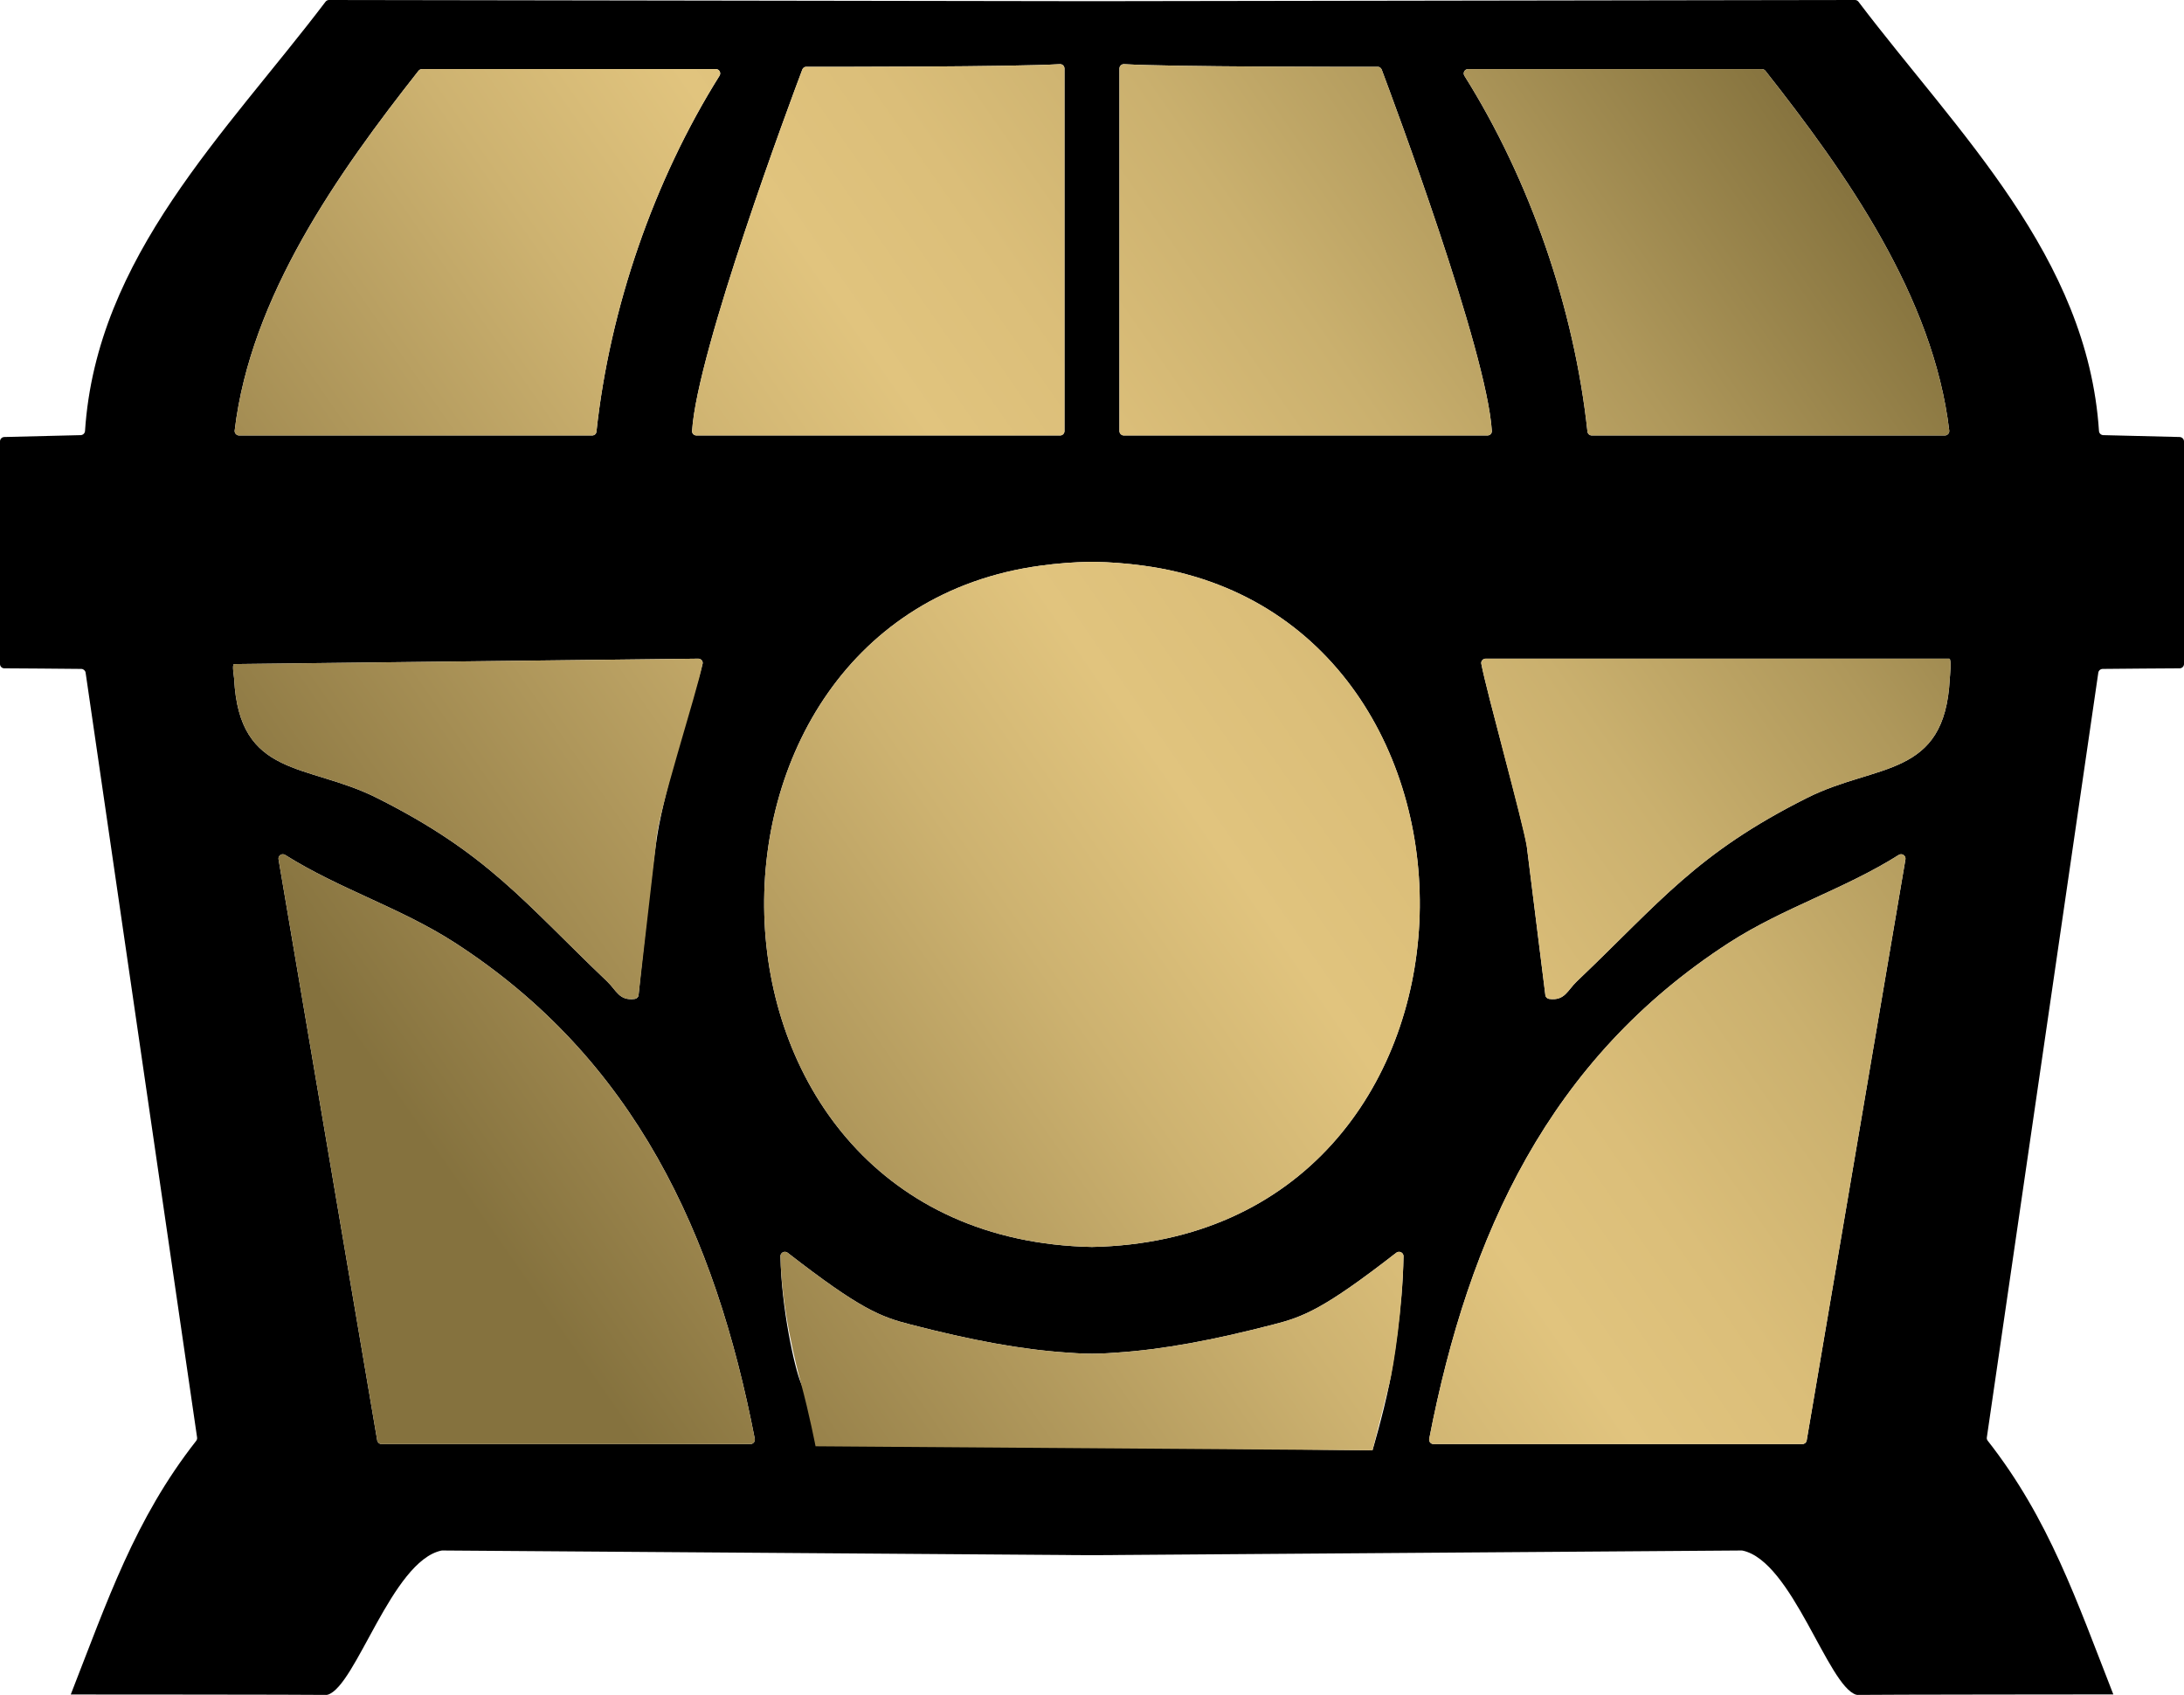
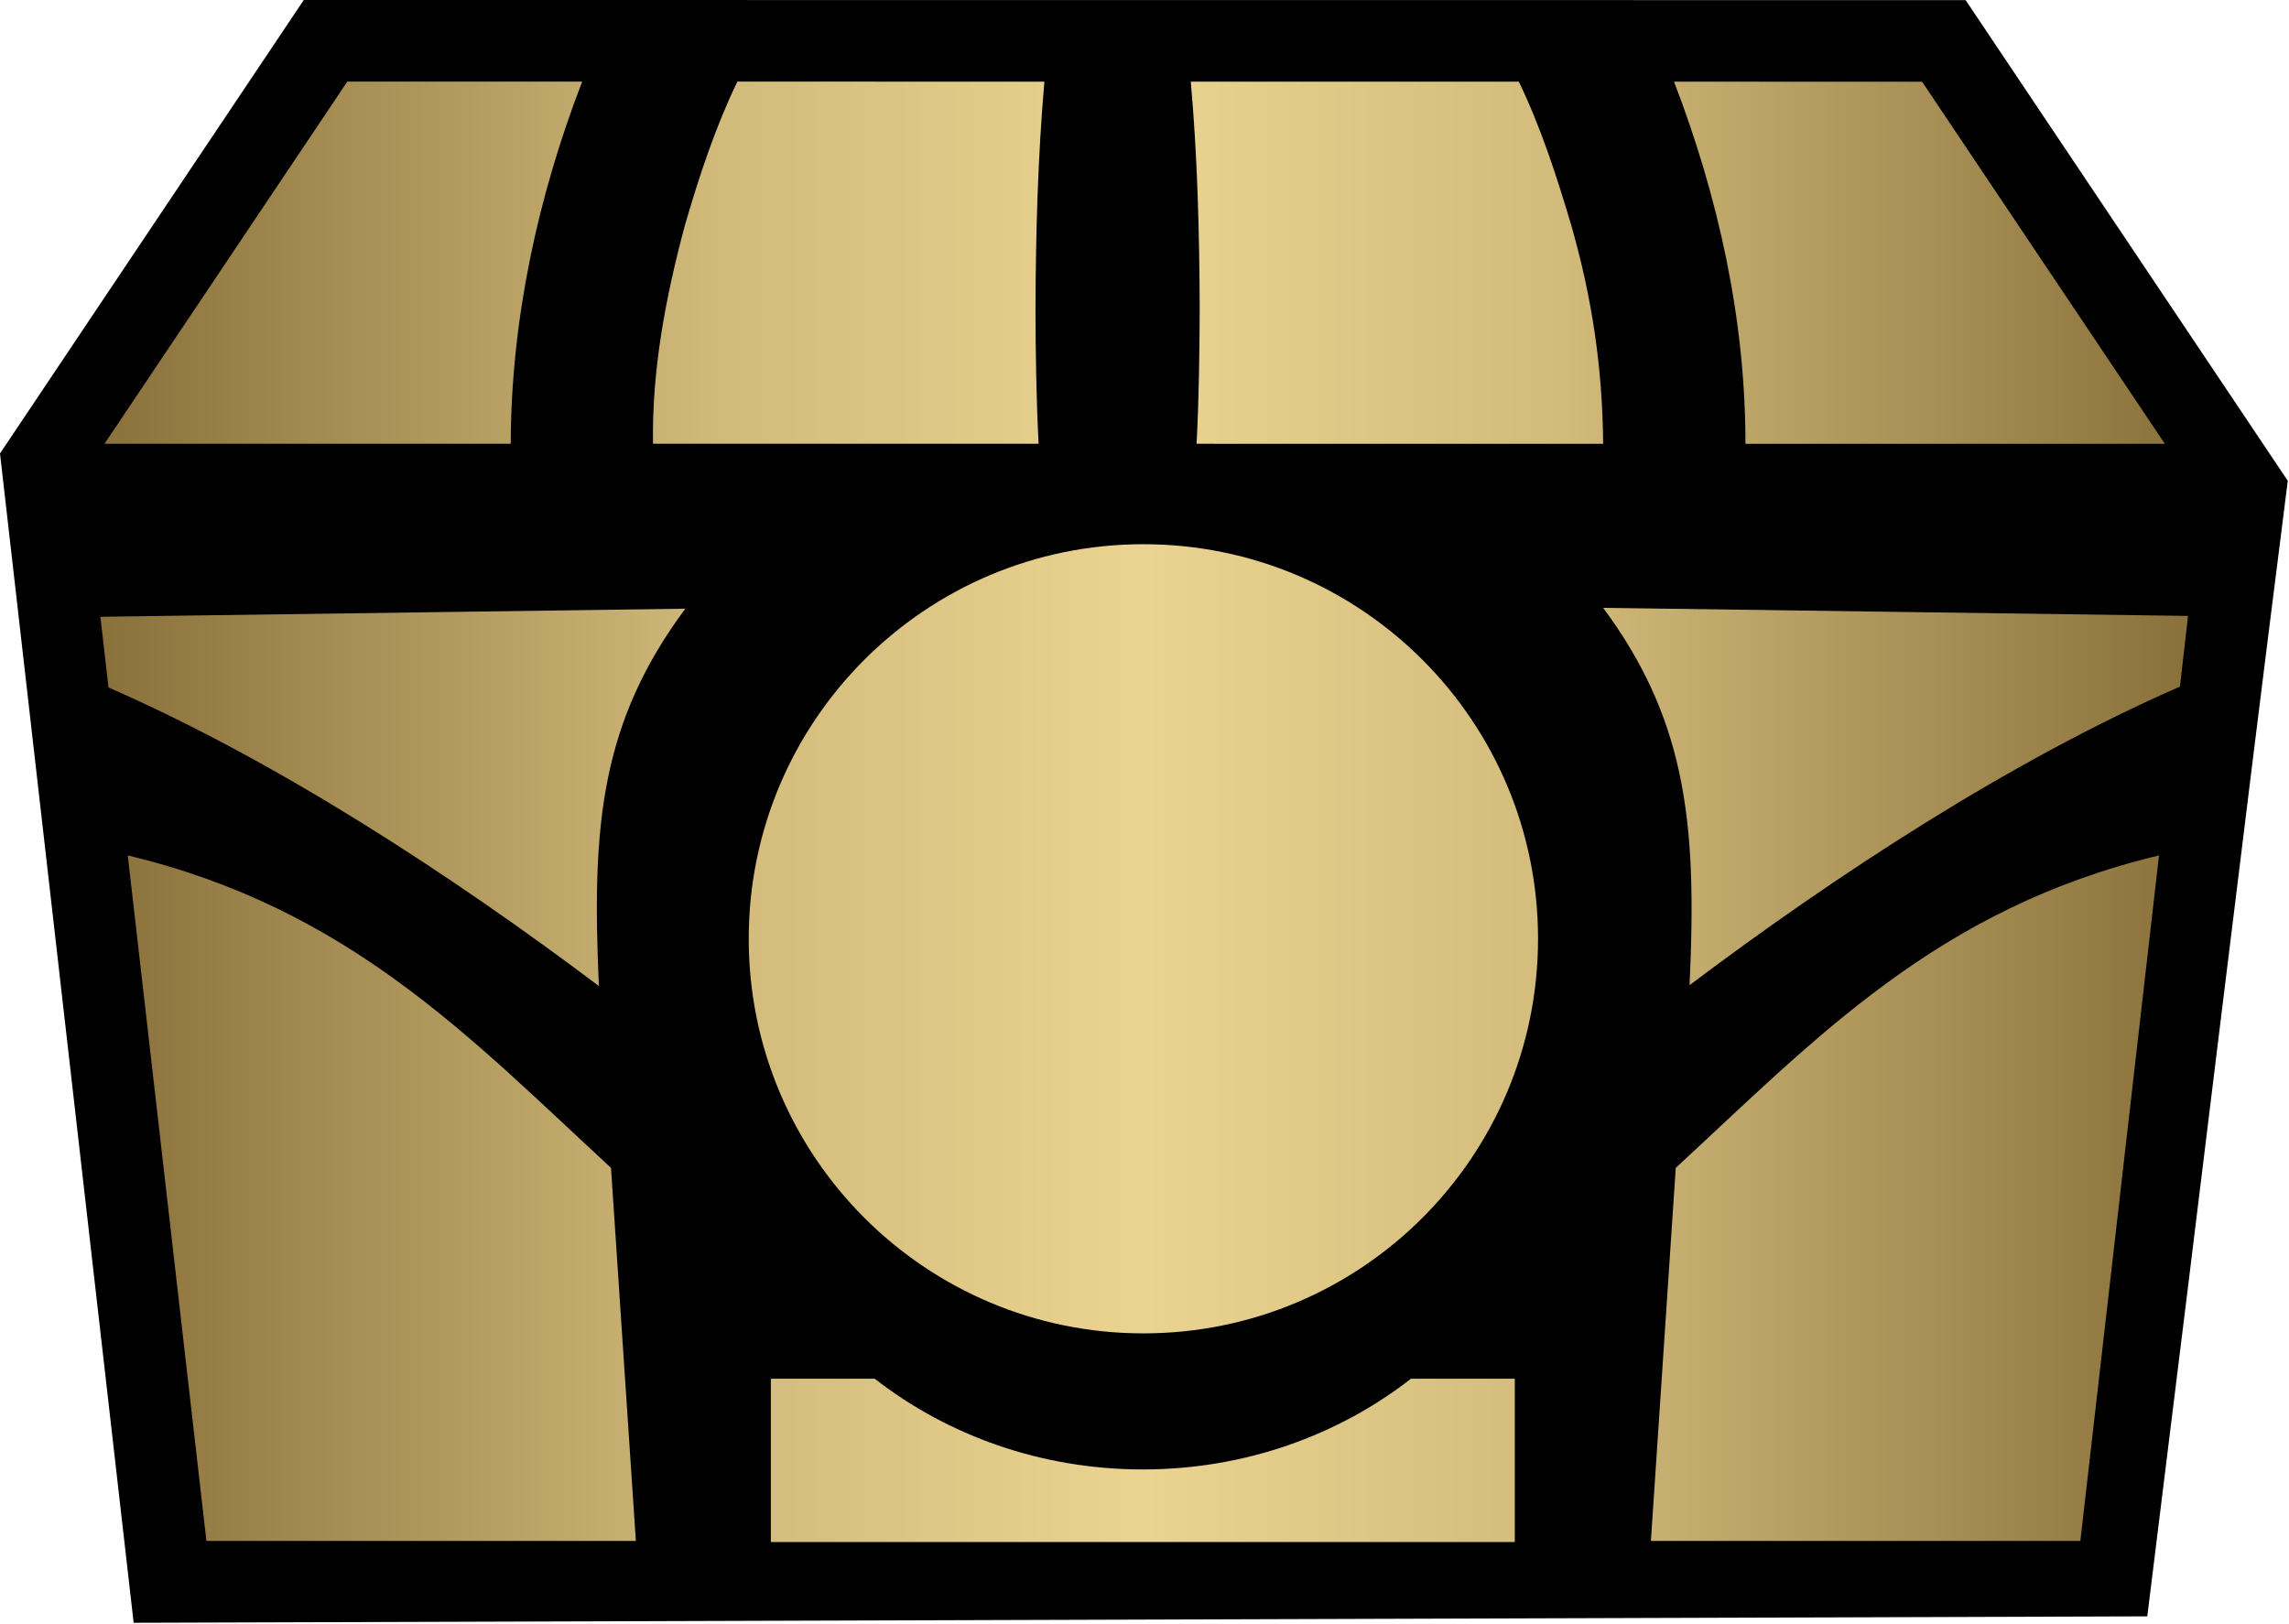
- <svg xmlns="http://www.w3.org/2000/svg" id="Layer_2" width="257.41" height="199.74" viewBox="0 0 257.41 199.74">
+ <svg xmlns="http://www.w3.org/2000/svg" width="1122" height="796" viewBox="0 0 1122 796" version="1.1" xml:space="preserve" style="fill-rule:evenodd;clip-rule:evenodd;">
+   <path d="M170.253,40.001l-128.844,192.374l59.776,523.082l915.997,-2.924c20.96,-168.694 41.294,-338.349 62.656,-506.992l-137.695,-205.488l-771.89,-0.052Z" style="fill-rule:nonzero;stroke:#000;stroke-width:80px;" />
+   <path d="M753.901,460.245c0,106.838 -86.61,193.446 -193.448,193.446c-106.836,0 -193.446,-86.608 -193.446,-193.446c0,-106.836 86.61,-193.446 193.446,-193.446c106.838,0 193.448,86.61 193.448,193.446Zm67.506,112.306l-12.186,182.906l210.506,0l38.556,-336.084c-108.65,26.016 -168.068,89.688 -236.872,153.174l-0.004,0.004Zm-527.846,-89.146c-72.052,-54.23 -157.626,-110.21 -240.376,-146.37l-3.976,-34.66l286.7,-3.964c-20.539,27.708 -31.975,54.028 -37.872,82.91c-6.093,29.842 -6.274,62.418 -4.476,102.084Zm5.936,89.146l12.184,182.906l-210.496,0l-38.556,-336.084c108.65,26.016 168.068,89.688 236.872,153.174l-0.004,0.004Zm129.262,103.376l-50.906,0l0,80.046l364.658,0l0,-80.046l-50.904,0c-35.666,27.776 -81.47,44.47 -131.424,44.47c-49.954,0 -95.758,-16.694 -131.424,-44.47Zm399.406,-192.944c72.052,-54.232 157.626,-110.212 240.376,-146.37l3.976,-34.662l-286.7,-3.964c19.64,26.494 30.956,52.074 37.065,79.691c6.882,31.109 7.158,64.805 5.283,105.305Zm-7.61,-442.938c21.74,56.472 35.072,116.88 35.008,177.532l205.592,0.012l-119.012,-177.536l-121.588,-0.008Zm-236.866,-0.016c3.284,36.892 4.214,73.968 4.37,110.988c-0.092,22.188 -0.37,44.384 -1.53,66.546l199.288,0.01c-0.318,-37.182 -5.398,-71.438 -15.664,-107.246c-7.102,-23.922 -14.818,-47.752 -25.662,-70.288l-160.802,-0.01Zm-222.258,-0.016c-10.868,22.496 -18.71,46.376 -25.676,70.314c-9.4,34.966 -16.268,70.866 -15.666,107.222l189.004,0.01c-1.13,-22.16 -1.486,-44.356 -1.53,-66.542c0.152,-37.032 1.154,-74.088 4.37,-110.994l-150.502,-0.01Zm-191.178,-0.012l-119.012,177.534l199.104,0.01c0.176,-60.712 13.214,-120.978 35.022,-177.536l-115.114,-0.008Z" style="fill:url(#_Linear1);fill-rule:nonzero;" />
  <defs>
-     <style>.cls-1{fill:url(#linear-gradient);}</style>
-     <linearGradient id="linear-gradient" x1="16.756" y1="168.7" x2="235.608" y2="16.445" gradientUnits="userSpaceOnUse">
-       <stop offset=".176" stop-color="#85723e" />
-       <stop offset=".25" stop-color="#9a844c" />
-       <stop offset=".444" stop-color="#cdb270" />
-       <stop offset=".539" stop-color="#e1c47e" />
-       <stop offset=".61" stop-color="#dbbe79" />
-       <stop offset=".704" stop-color="#cab06e" />
-       <stop offset=".809" stop-color="#af985b" />
-       <stop offset=".923" stop-color="#8a7741" />
-       <stop offset=".938" stop-color="#85723e" />
+     <linearGradient id="_Linear1" x1="0" y1="0" x2="1" y2="0" gradientUnits="userSpaceOnUse" gradientTransform="matrix(1023.31,0,0,715.972,49.2092,397.987)">
+       <stop offset="0" style="stop-color:#8b723c;stop-opacity:1" />
+       <stop offset="0.3" style="stop-color:#d2bb7b;stop-opacity:1" />
+       <stop offset="0.5" style="stop-color:#ebd491;stop-opacity:1" />
+       <stop offset="0.7" style="stop-color:#d2bb7b;stop-opacity:1" />
+       <stop offset="1" style="stop-color:#8b723c;stop-opacity:1" />
    </linearGradient>
  </defs>
-   <g id="Layer_3_copy_6">
-     <path d="M256.9,51.5l-9.01-.22c-.27-.01-.48-.22-.5-.48-1.35-20.58-16.63-35.15-28.35-50.6-.1-.13-.25-.2-.41-.2l-89.93.14-89.92-.14c-.16,0-.31.07-.41.2C26.65,15.65,11.37,30.22,10.02,50.8c-.02.26-.24.47-.5.48l-9.02.22c-.28.01-.5.24-.5.52v26.23c0,.28.22.51.51.51,1.63.01,6.78.04,9.08.07.25.01.46.19.5.44.96,6.57,12.47,85.52,13.14,90.14.02.13-.02.27-.1.38-7.25,9.23-10.48,18.89-14.79,29.9,0,0,28.37.01,30.11.05.06,0,.11-.01.17-.02,3.34-1,7.55-15.74,13.4-16.99.05-.01.08-.01.13-.01,1.65.01,36.74.26,73.31.53,0,0,2.16.03,3.24.02,1.08.01,3.24-.02,3.24-.02,36.57-.27,71.66-.52,73.32-.53.04,0,.08,0,.12.01,5.86,1.25,10.06,15.99,13.4,16.99.06.01.11.02.17.02,1.74-.04,30.13-.06,30.13-.06-4.31-11-7.56-20.66-14.8-29.89-.09-.11-.13-.25-.11-.38.67-4.62,12.19-83.57,13.14-90.14.04-.25.25-.43.51-.44,2.3-.03,7.44-.06,9.08-.07.28,0,.51-.23.51-.51v-26.23c0-.28-.23-.51-.51-.52ZM173.04,8.14h34.63c.15,0,.3.08.4.2,9.47,12.01,19.8,26.59,21.67,42.4.04.3-.21.58-.52.58h-41.61c-.26,0-.48-.2-.51-.46-1.56-14.51-6.75-29.59-14.5-41.93-.22-.34.03-.79.44-.79ZM131.94,8.08c0-.3.25-.53.54-.52,5.52.33,26.91.32,29.9.31.21,0,.39.13.47.33,1.29,3.44,12.41,33.19,12.98,42.58.02.3-.22.54-.52.54h-42.85c-.28,0-.52-.23-.52-.52V8.08ZM95.03,7.87c2.98.01,24.37.02,29.89-.31.3-.01.54.22.54.52v42.72c0,.29-.23.52-.52.52h-42.85c-.3,0-.54-.24-.52-.54.58-9.39,11.69-39.14,12.99-42.58.07-.2.26-.33.47-.33ZM49.33,8.34c.1-.12.25-.2.41-.2h34.63c.41,0,.65.45.43.79-7.74,12.34-12.94,27.42-14.5,41.93-.02.26-.24.46-.51.46H28.19c-.32,0-.56-.28-.53-.58,1.87-15.81,12.21-30.39,21.67-42.4ZM27.6,80.02c-.01-.29-.29-1.75-0-1.76l54.68-.64c.33-.01.606.283.53.6-.648,2.699-3.885,12.507-5.151,19.096-.835,4.348-2.389,19.885-2.389,19.885,0,.27-.2.48-.46.52-1.84.24-2.14-1-3.26-2.07-9.85-9.39-14.08-15.08-27.17-21.64-8.17-4.09-16.19-2.28-16.78-13.99ZM88.44,170.18h-43.47c-.25,0-.46-.18-.51-.43l-11.63-68.48c-.08-.44.4-.76.78-.52,6.4,4.03,13.58,6.21,19.99,10.34,21.21,13.71,30.69,34.37,35.36,58.47.06.32-.19.62-.52.62ZM163.763,163.024c-.79,3.867-2,7.889-2,7.889l-65.667-.733s-.157-3.59-1.707-7.22c-.74-1.73-2.31-8.86-2.4-14.92-.01-.43.5-.67.84-.41,8.57,6.66,10.97,7.56,14.49,8.46,7.11,1.84,12.96,2.94,18.46,3.31,0,0,1.94.15,2.92.13.98.02,2.92-.13,2.92-.13,5.5-.37,11.36-1.47,18.46-3.31,3.52-.9,5.93-1.8,14.49-8.46.35-.26.85-.02.85.41-.09,6.06-1.268,13.082-1.657,14.984ZM128.7,146.95c-49.81-1.01-51.06-74.2-6.05-80.29,1.99-.27,3.93-.42,5.82-.45h.47c1.88.03,3.82.18,5.82.45,45.01,6.09,43.75,79.28-6.06,80.29ZM212.94,169.75c-.04.25-.26.43-.51.43h-43.47c-.33,0-.57-.3-.51-.62,4.67-24.1,14.14-44.76,35.35-58.47,6.41-4.13,13.6-6.31,19.99-10.34.38-.24.86.08.79.52l-11.64,68.48ZM213.02,94.01c-13.08,6.56-17.31,12.25-27.17,21.64-1.12,1.07-1.42,2.31-3.25,2.07-.27-.04-.47-.25-.47-.52l-2.193-17.579c-.489-2.993-4.727-18.091-5.347-21.401-.06-.32.2-.61.53-.6l54.624-0c.29.01.076,2.11.056,2.4-.59,11.71-8.61,9.9-16.78,13.99Z" />
-     <path class="cls-1" d="M229.74,50.74c.04.3-.21.58-.52.58h-41.61c-.26,0-.48-.2-.51-.46-1.56-14.51-6.75-29.59-14.5-41.93-.22-.34.03-.79.44-.79h34.63c.15,0,.3.08.4.2,9.47,12.01,19.8,26.59,21.67,42.4ZM229.744,77.62l-54.624 0c-.33-.01-.59.28-.53.6.62,3.31,4.911,18.742,5.378,21.65l2.162,17.33c0,.27.2.48.47.52,1.83.24,2.13-1,3.25-2.07,9.86-9.39,14.09-15.08,27.17-21.64,8.17-4.09,16.19-2.28,16.78-13.99.02-.29.234-2.39-.056-2.4ZM223.79,100.75c-6.39,4.03-13.58,6.21-19.99,10.34-21.21,13.71-30.68,34.37-35.35,58.47-.06.32.18.62.51.62h43.47c.25,0,.47-.18.51-.43l11.64-68.48c.07-.44-.41-.76-.79-.52ZM164.57,147.63c-8.56,6.66-10.97,7.56-14.49,8.46-7.1,1.84-12.96,2.94-18.46,3.31,0,0-1.94.15-2.92.13-.98.02-2.92-.13-2.92-.13-5.5-.37-11.35-1.47-18.46-3.31-3.52-.9-5.92-1.8-14.49-8.46-.34-.26-.85-.02-.84.41.09,6.06,1.906,13.104,2.4,14.92.984,3.619,1.734,7.481,1.734,7.481l65.639.472s1.018-4.066,2-7.889c.511-1.988,1.567-8.924,1.657-14.984,0-.43-.5-.67-.85-.41ZM162.85,8.2c-.08-.2-.26-.33-.47-.33-2.99.01-24.38.02-29.9-.31-.29-.01-.54.22-.54.52v42.72c0,.29.24.52.52.52h42.85c.3,0,.54-.24.52-.54-.57-9.39-11.69-39.14-12.98-42.58ZM134.76,66.66c-2-.27-3.94-.42-5.82-.45h-.47c-1.89.03-3.83.18-5.82.45-45.01,6.09-43.76,79.28,6.05,80.29,49.81-1.01,51.07-74.2,6.06-80.29ZM124.92,7.56c-5.52.33-26.91.32-29.89.31-.21,0-.4.13-.47.33-1.3,3.44-12.41,33.19-12.99,42.58-.02.3.22.54.52.54h42.85c.29,0,.52-.23.52-.52V8.08c0-.3-.24-.53-.54-.52ZM84.37,8.14h-34.63c-.16,0-.31.08-.41.2-9.46,12.01-19.8,26.59-21.67,42.4-.03.3.21.58.53.58h41.6c.27,0,.49-.2.51-.46,1.56-14.51,6.76-29.59,14.5-41.93.22-.34-.02-.79-.43-.79ZM82.28,77.62l-54.68.64c-.29.01-.01,1.47 0,1.76.59,11.71,8.61,9.9,16.78,13.99,13.09,6.56,17.32,12.25,27.17,21.64,1.12,1.07,1.42,2.31,3.26,2.07.26-.04.46-.25.46-.52l2.078-17.992c0-2.92,4.842-17.678,5.462-20.988.06-.32-.2-.61-.53-.6ZM53.6,111.09c-6.41-4.13-13.59-6.31-19.99-10.34-.38-.24-.86.08-.78.52l11.63,68.48c.05.25.26.43.51.43h43.47c.33,0,.58-.3.52-.62-4.67-24.1-14.15-44.76-35.36-58.47Z" />
-   </g>
</svg>
